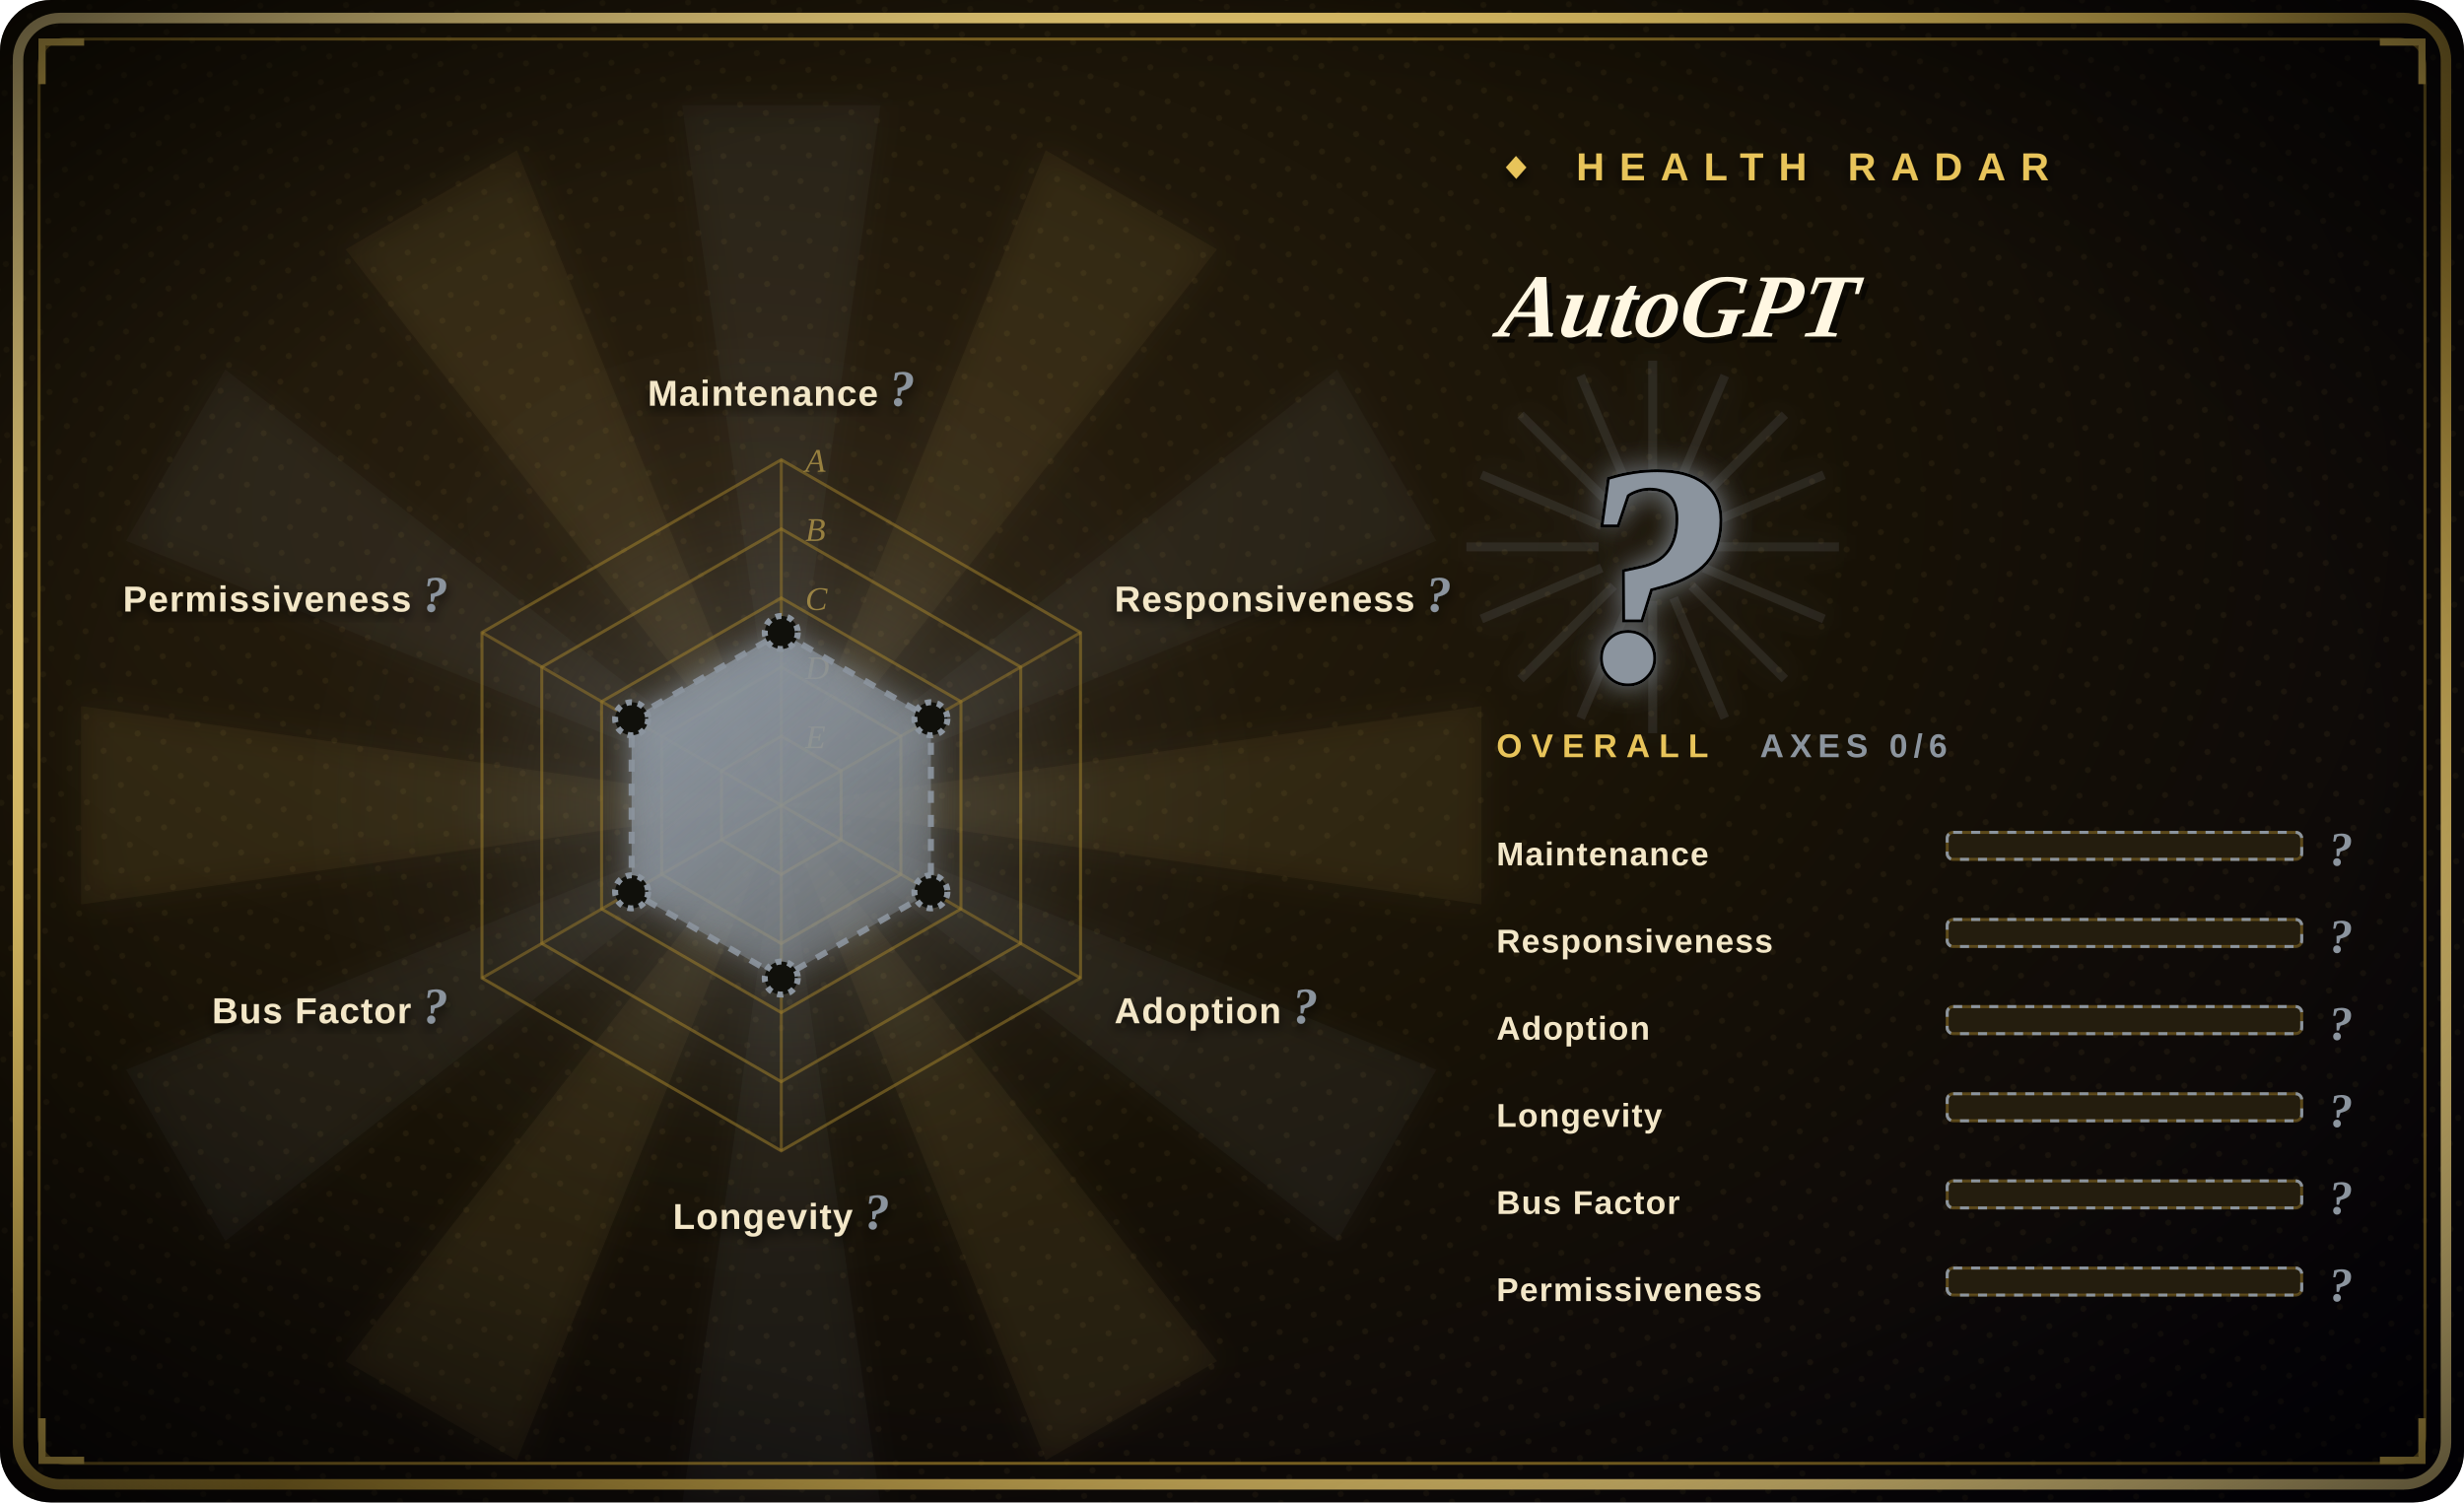
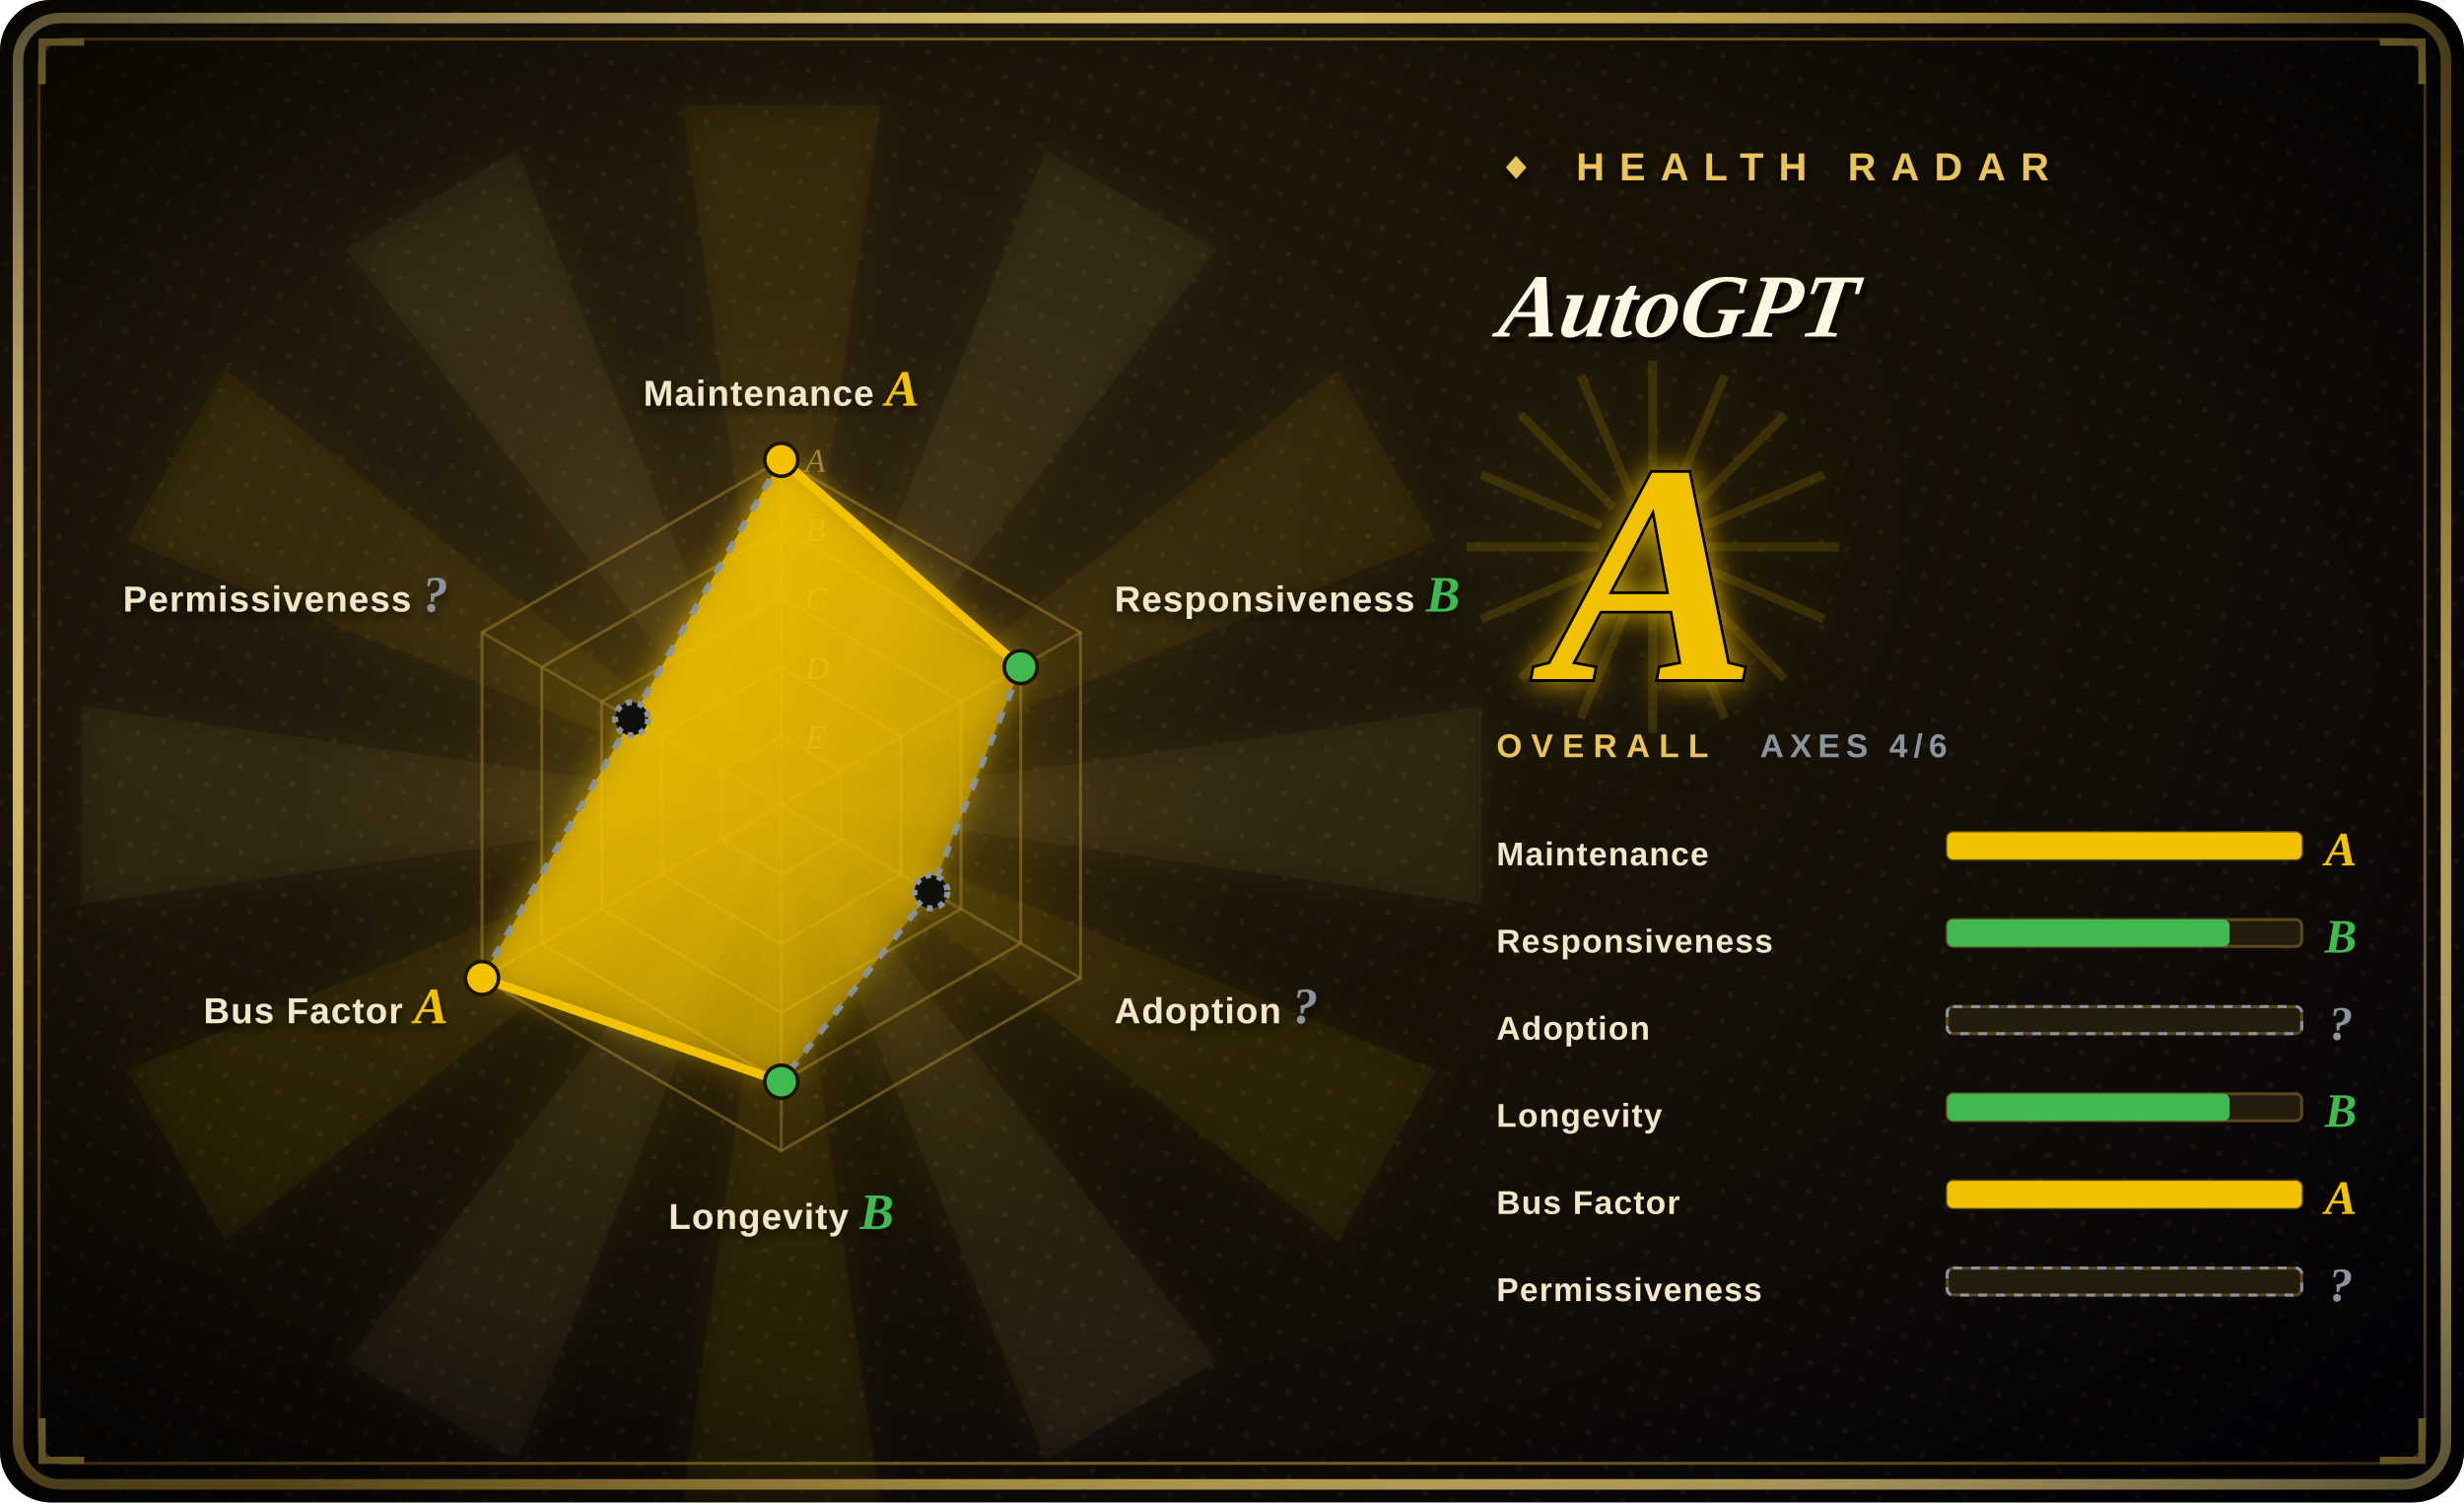
<svg xmlns="http://www.w3.org/2000/svg" width="820" height="500" viewBox="0 0 820 500">
  <defs>
    <radialGradient id="bg" cx="30%" cy="34%" r="90%">
      <stop offset="0%" stop-color="#2a2010" />
      <stop offset="48%" stop-color="#181206" />
      <stop offset="100%" stop-color="#05030a" />
    </radialGradient>
    <radialGradient id="vig" cx="50%" cy="50%" r="72%">
      <stop offset="62%" stop-color="#000000" stop-opacity="0" />
      <stop offset="100%" stop-color="#000000" stop-opacity="0.72" />
    </radialGradient>
    <linearGradient id="frame" x1="0" y1="0" x2="1" y2="1">
      <stop offset="0%" stop-color="#f6dd92" />
      <stop offset="45%" stop-color="#E8C45A" />
      <stop offset="55%" stop-color="#9c7d2a" />
      <stop offset="100%" stop-color="#f6dd92" />
    </linearGradient>
    <linearGradient id="poly" x1="0" y1="0" x2="0.7" y2="1">
-       <stop offset="0%" stop-color="#8B949E" stop-opacity="0.92" />
-       <stop offset="100%" stop-color="#8B949E" stop-opacity="0.34" />
+       <stop offset="0%" stop-color="#F2C200" stop-opacity="0.92" />
+       <stop offset="100%" stop-color="#F2C200" stop-opacity="0.34" />
    </linearGradient>
    <radialGradient id="halo" cx="50%" cy="50%" r="50%">
-       <stop offset="0%" stop-color="#8B949E" stop-opacity="0.34" />
-       <stop offset="68%" stop-color="#8B949E" stop-opacity="0.04" />
-       <stop offset="100%" stop-color="#8B949E" stop-opacity="0" />
+       <stop offset="0%" stop-color="#F2C200" stop-opacity="0.34" />
+       <stop offset="68%" stop-color="#F2C200" stop-opacity="0.04" />
+       <stop offset="100%" stop-color="#F2C200" stop-opacity="0" />
    </radialGradient>
    <filter id="glow" x="-60%" y="-60%" width="220%" height="220%">
      <feGaussianBlur stdDeviation="5" result="b" />
      <feMerge>
        <feMergeNode in="b" />
        <feMergeNode in="SourceGraphic" />
      </feMerge>
    </filter>
    <filter id="soft" x="-30%" y="-30%" width="160%" height="160%">
      <feDropShadow dx="0" dy="2" stdDeviation="2" flood-color="#000" flood-opacity="0.7" />
    </filter>
    <pattern id="halftone" width="9" height="9" patternUnits="userSpaceOnUse" patternTransform="rotate(18)">
      <circle cx="2" cy="2" r="1" fill="#E8C45A" fill-opacity="0.06" />
    </pattern>
  </defs>
  <rect width="820" height="500" rx="17" fill="url(#bg)" />
  <rect width="820" height="500" rx="17" fill="url(#halftone)" />
  <g opacity="0.5" filter="url(#glow)">
    <path d="M260,268 L493,235 L493,301 Z" fill="#E8C45A" fill-opacity="0.10" />
-     <path d="M260,268 L478,356 L445,413 Z" fill="#8B949E" fill-opacity="0.10" />
+     <path d="M260,268 L478,356 L445,413 Z" fill="#F2C200" fill-opacity="0.10" />
    <path d="M260,268 L405,453 L348,486 Z" fill="#E8C45A" fill-opacity="0.10" />
-     <path d="M260,268 L293,501 L227,501 Z" fill="#8B949E" fill-opacity="0.10" />
+     <path d="M260,268 L293,501 L227,501 Z" fill="#F2C200" fill-opacity="0.10" />
    <path d="M260,268 L172,486 L115,453 Z" fill="#E8C45A" fill-opacity="0.10" />
-     <path d="M260,268 L75,413 L42,356 Z" fill="#8B949E" fill-opacity="0.10" />
+     <path d="M260,268 L75,413 L42,356 Z" fill="#F2C200" fill-opacity="0.10" />
    <path d="M260,268 L27,301 L27,235 Z" fill="#E8C45A" fill-opacity="0.10" />
-     <path d="M260,268 L42,180 L75,123 Z" fill="#8B949E" fill-opacity="0.10" />
+     <path d="M260,268 L42,180 L75,123 Z" fill="#F2C200" fill-opacity="0.10" />
    <path d="M260,268 L115,83 L172,50 Z" fill="#E8C45A" fill-opacity="0.10" />
-     <path d="M260,268 L227,35 L293,35 Z" fill="#8B949E" fill-opacity="0.10" />
+     <path d="M260,268 L227,35 L293,35 Z" fill="#F2C200" fill-opacity="0.10" />
    <path d="M260,268 L348,50 L405,83 Z" fill="#E8C45A" fill-opacity="0.10" />
-     <path d="M260,268 L445,123 L478,180 Z" fill="#8B949E" fill-opacity="0.10" />
+     <path d="M260,268 L445,123 L478,180 Z" fill="#F2C200" fill-opacity="0.10" />
  </g>
  <circle cx="260" cy="268" r="161" fill="url(#halo)" />
  <rect x="6" y="6" width="808" height="488" rx="14" fill="none" stroke="url(#frame)" stroke-width="3.5" />
  <rect x="13" y="13" width="794" height="474" rx="9" fill="none" stroke="#9c7d2a" stroke-width="1" stroke-opacity="0.8" />
  <path d="M14,28 L14,14 L28,14" fill="none" stroke="#E8C45A" stroke-width="2.4" />
  <path d="M806,28 L806,14 L792,14" fill="none" stroke="#E8C45A" stroke-width="2.4" />
  <path d="M14,472 L14,486 L28,486" fill="none" stroke="#E8C45A" stroke-width="2.4" />
  <path d="M806,472 L806,486 L792,486" fill="none" stroke="#E8C45A" stroke-width="2.4" />
  <rect width="820" height="500" rx="17" fill="url(#vig)" />
  <polygon points="260.0,153.0 359.6,210.5 359.6,325.5 260.0,383.0 160.4,325.5 160.4,210.5" fill="none" stroke="#9c7d2a" stroke-opacity="0.55" stroke-width="1" />
  <polygon points="260.0,176.0 339.7,222.0 339.7,314.0 260.0,360.0 180.3,314.0 180.3,222.0" fill="none" stroke="#9c7d2a" stroke-opacity="0.55" stroke-width="1" />
  <polygon points="260.0,199.0 319.8,233.5 319.8,302.5 260.0,337.0 200.2,302.5 200.2,233.5" fill="none" stroke="#9c7d2a" stroke-opacity="0.55" stroke-width="1" />
  <polygon points="260.0,222.0 299.8,245.0 299.8,291.0 260.0,314.0 220.2,291.0 220.2,245.0" fill="none" stroke="#9c7d2a" stroke-opacity="0.55" stroke-width="1" />
  <polygon points="260.0,245.0 279.9,256.5 279.9,279.5 260.0,291.0 240.1,279.5 240.1,256.5" fill="none" stroke="#9c7d2a" stroke-opacity="0.55" stroke-width="1" />
  <line x1="260" y1="268" x2="260.0" y2="153.0" stroke="#9c7d2a" stroke-opacity="0.5" stroke-width="1" />
  <line x1="260" y1="268" x2="359.6" y2="210.5" stroke="#9c7d2a" stroke-opacity="0.5" stroke-width="1" />
  <line x1="260" y1="268" x2="359.6" y2="325.5" stroke="#9c7d2a" stroke-opacity="0.5" stroke-width="1" />
  <line x1="260" y1="268" x2="260.0" y2="383.0" stroke="#9c7d2a" stroke-opacity="0.5" stroke-width="1" />
  <line x1="260" y1="268" x2="160.4" y2="325.5" stroke="#9c7d2a" stroke-opacity="0.5" stroke-width="1" />
  <line x1="260" y1="268" x2="160.4" y2="210.5" stroke="#9c7d2a" stroke-opacity="0.5" stroke-width="1" />
  <text x="268" y="157.0" font-size="11" font-style="italic" fill="#E8C45A" fill-opacity="0.55" font-family="'Georgia','Times New Roman',serif">A</text>
  <text x="268" y="180.0" font-size="11" font-style="italic" fill="#E8C45A" fill-opacity="0.55" font-family="'Georgia','Times New Roman',serif">B</text>
  <text x="268" y="203.0" font-size="11" font-style="italic" fill="#E8C45A" fill-opacity="0.55" font-family="'Georgia','Times New Roman',serif">C</text>
  <text x="268" y="226.0" font-size="11" font-style="italic" fill="#E8C45A" fill-opacity="0.55" font-family="'Georgia','Times New Roman',serif">D</text>
  <text x="268" y="249.0" font-size="11" font-style="italic" fill="#E8C45A" fill-opacity="0.55" font-family="'Georgia','Times New Roman',serif">E</text>
-   <polygon points="260.0,210.5 309.8,239.2 309.8,296.8 260.0,325.5 210.2,296.8 210.2,239.2" fill="url(#poly)" filter="url(#glow)" />
-   <line x1="260.0" y1="210.5" x2="309.8" y2="239.2" stroke="#8B949E" stroke-width="2" stroke-dasharray="4 4" stroke-opacity="0.92" />
-   <line x1="309.8" y1="239.2" x2="309.8" y2="296.8" stroke="#8B949E" stroke-width="2" stroke-dasharray="4 4" stroke-opacity="0.92" />
-   <line x1="309.8" y1="296.8" x2="260.0" y2="325.5" stroke="#8B949E" stroke-width="2" stroke-dasharray="4 4" stroke-opacity="0.92" />
-   <line x1="260.0" y1="325.5" x2="210.2" y2="296.8" stroke="#8B949E" stroke-width="2" stroke-dasharray="4 4" stroke-opacity="0.92" />
-   <line x1="210.2" y1="296.8" x2="210.2" y2="239.2" stroke="#8B949E" stroke-width="2" stroke-dasharray="4 4" stroke-opacity="0.92" />
-   <line x1="210.2" y1="239.2" x2="260.0" y2="210.5" stroke="#8B949E" stroke-width="2" stroke-dasharray="4 4" stroke-opacity="0.92" />
-   <circle cx="260.0" cy="210.5" r="5.5" fill="#10100b" stroke="#8B949E" stroke-width="2" stroke-dasharray="2 2" />
-   <circle cx="309.8" cy="239.2" r="5.5" fill="#10100b" stroke="#8B949E" stroke-width="2" stroke-dasharray="2 2" />
+   <polygon points="260.0,153.0 339.7,222.0 309.8,296.8 260.0,360.0 160.4,325.5 210.2,239.2" fill="url(#poly)" filter="url(#glow)" />
+   <line x1="260.0" y1="153.0" x2="339.7" y2="222.0" stroke="#F2C200" stroke-width="3" />
+   <line x1="339.7" y1="222.0" x2="309.8" y2="296.8" stroke="#8B949E" stroke-width="2" stroke-dasharray="4 4" stroke-opacity="0.92" />
+   <line x1="309.8" y1="296.8" x2="260.0" y2="360.0" stroke="#8B949E" stroke-width="2" stroke-dasharray="4 4" stroke-opacity="0.92" />
+   <line x1="260.0" y1="360.0" x2="160.4" y2="325.5" stroke="#F2C200" stroke-width="3" />
+   <line x1="160.4" y1="325.5" x2="210.2" y2="239.2" stroke="#8B949E" stroke-width="2" stroke-dasharray="4 4" stroke-opacity="0.92" />
+   <line x1="210.2" y1="239.2" x2="260.0" y2="153.0" stroke="#8B949E" stroke-width="2" stroke-dasharray="4 4" stroke-opacity="0.92" />
+   <circle cx="260.0" cy="153.0" r="5.5" fill="#F2C200" stroke="#1a1306" stroke-width="1.2" />
+   <circle cx="339.7" cy="222.0" r="5.5" fill="#3FB950" stroke="#1a1306" stroke-width="1.2" />
  <circle cx="309.8" cy="296.8" r="5.5" fill="#10100b" stroke="#8B949E" stroke-width="2" stroke-dasharray="2 2" />
-   <circle cx="260.0" cy="325.5" r="5.5" fill="#10100b" stroke="#8B949E" stroke-width="2" stroke-dasharray="2 2" />
-   <circle cx="210.2" cy="296.8" r="5.5" fill="#10100b" stroke="#8B949E" stroke-width="2" stroke-dasharray="2 2" />
+   <circle cx="260.0" cy="360.0" r="5.5" fill="#3FB950" stroke="#1a1306" stroke-width="1.2" />
+   <circle cx="160.4" cy="325.5" r="5.5" fill="#F2C200" stroke="#1a1306" stroke-width="1.2" />
  <circle cx="210.2" cy="239.2" r="5.5" fill="#10100b" stroke="#8B949E" stroke-width="2" stroke-dasharray="2 2" />
-   <text x="260.0" y="135.0" font-size="12" font-weight="900" fill="#f3e7c8" text-anchor="middle" font-family="'Arial Black','Helvetica Neue',Arial,sans-serif" letter-spacing="0.4" filter="url(#soft)">Maintenance <tspan fill="#8B949E" font-family="'Georgia','Times New Roman',serif" font-style="italic" font-size="17">?</tspan>
+   <text x="260.0" y="135.0" font-size="12" font-weight="900" fill="#f3e7c8" text-anchor="middle" font-family="'Arial Black','Helvetica Neue',Arial,sans-serif" letter-spacing="0.4" filter="url(#soft)">Maintenance <tspan fill="#F2C200" font-family="'Georgia','Times New Roman',serif" font-style="italic" font-size="17">A</tspan>
  </text>
-   <text x="370.9" y="203.5" font-size="12" font-weight="900" fill="#f3e7c8" text-anchor="start" font-family="'Arial Black','Helvetica Neue',Arial,sans-serif" letter-spacing="0.4" filter="url(#soft)">Responsiveness <tspan fill="#8B949E" font-family="'Georgia','Times New Roman',serif" font-style="italic" font-size="17">?</tspan>
+   <text x="370.9" y="203.5" font-size="12" font-weight="900" fill="#f3e7c8" text-anchor="start" font-family="'Arial Black','Helvetica Neue',Arial,sans-serif" letter-spacing="0.4" filter="url(#soft)">Responsiveness <tspan fill="#3FB950" font-family="'Georgia','Times New Roman',serif" font-style="italic" font-size="17">B</tspan>
  </text>
  <text x="370.9" y="340.5" font-size="12" font-weight="900" fill="#f3e7c8" text-anchor="start" font-family="'Arial Black','Helvetica Neue',Arial,sans-serif" letter-spacing="0.4" filter="url(#soft)">Adoption <tspan fill="#8B949E" font-family="'Georgia','Times New Roman',serif" font-style="italic" font-size="17">?</tspan>
  </text>
-   <text x="260.0" y="409.0" font-size="12" font-weight="900" fill="#f3e7c8" text-anchor="middle" font-family="'Arial Black','Helvetica Neue',Arial,sans-serif" letter-spacing="0.4" filter="url(#soft)">Longevity <tspan fill="#8B949E" font-family="'Georgia','Times New Roman',serif" font-style="italic" font-size="17">?</tspan>
+   <text x="260.0" y="409.0" font-size="12" font-weight="900" fill="#f3e7c8" text-anchor="middle" font-family="'Arial Black','Helvetica Neue',Arial,sans-serif" letter-spacing="0.4" filter="url(#soft)">Longevity <tspan fill="#3FB950" font-family="'Georgia','Times New Roman',serif" font-style="italic" font-size="17">B</tspan>
  </text>
-   <text x="149.1" y="340.5" font-size="12" font-weight="900" fill="#f3e7c8" text-anchor="end" font-family="'Arial Black','Helvetica Neue',Arial,sans-serif" letter-spacing="0.4" filter="url(#soft)">Bus Factor <tspan fill="#8B949E" font-family="'Georgia','Times New Roman',serif" font-style="italic" font-size="17">?</tspan>
+   <text x="149.1" y="340.5" font-size="12" font-weight="900" fill="#f3e7c8" text-anchor="end" font-family="'Arial Black','Helvetica Neue',Arial,sans-serif" letter-spacing="0.4" filter="url(#soft)">Bus Factor <tspan fill="#F2C200" font-family="'Georgia','Times New Roman',serif" font-style="italic" font-size="17">A</tspan>
  </text>
  <text x="149.1" y="203.5" font-size="12" font-weight="900" fill="#f3e7c8" text-anchor="end" font-family="'Arial Black','Helvetica Neue',Arial,sans-serif" letter-spacing="0.4" filter="url(#soft)">Permissiveness <tspan fill="#8B949E" font-family="'Georgia','Times New Roman',serif" font-style="italic" font-size="17">?</tspan>
  </text>
  <text x="498" y="60" font-size="13" letter-spacing="5" fill="#E8C45A" font-weight="900" font-family="'Arial Black','Helvetica Neue',Arial,sans-serif" filter="url(#soft)">◆ HEALTH RADAR</text>
  <g transform="translate(498,112) skewX(-9)">
    <text x="2" y="2" font-size="30" font-weight="900" font-style="italic" fill="#000" fill-opacity="0.6" font-family="'Georgia','Times New Roman',serif">AutoGPT</text>
    <text x="0" y="0" font-size="30" font-weight="900" font-style="italic" fill="#fff7e2" font-family="'Georgia','Times New Roman',serif">AutoGPT</text>
  </g>
  <line x1="498" y1="124" x2="648" y2="124" stroke="url(#frame)" stroke-width="2" />
  <g opacity="0.85" filter="url(#glow)">
-     <line x1="568" y1="182" x2="612" y2="182" stroke="#8B949E" stroke-opacity="0.16" stroke-width="3" />
-     <line x1="567" y1="189" x2="607" y2="206" stroke="#8B949E" stroke-opacity="0.16" stroke-width="3" />
-     <line x1="563" y1="195" x2="594" y2="226" stroke="#8B949E" stroke-opacity="0.16" stroke-width="3" />
-     <line x1="557" y1="199" x2="574" y2="239" stroke="#8B949E" stroke-opacity="0.16" stroke-width="3" />
-     <line x1="550" y1="200" x2="550" y2="244" stroke="#8B949E" stroke-opacity="0.16" stroke-width="3" />
-     <line x1="543" y1="199" x2="526" y2="239" stroke="#8B949E" stroke-opacity="0.16" stroke-width="3" />
-     <line x1="537" y1="195" x2="506" y2="226" stroke="#8B949E" stroke-opacity="0.16" stroke-width="3" />
-     <line x1="533" y1="189" x2="493" y2="206" stroke="#8B949E" stroke-opacity="0.16" stroke-width="3" />
-     <line x1="532" y1="182" x2="488" y2="182" stroke="#8B949E" stroke-opacity="0.16" stroke-width="3" />
-     <line x1="533" y1="175" x2="493" y2="158" stroke="#8B949E" stroke-opacity="0.16" stroke-width="3" />
-     <line x1="537" y1="169" x2="506" y2="138" stroke="#8B949E" stroke-opacity="0.16" stroke-width="3" />
-     <line x1="543" y1="165" x2="526" y2="125" stroke="#8B949E" stroke-opacity="0.16" stroke-width="3" />
-     <line x1="550" y1="164" x2="550" y2="120" stroke="#8B949E" stroke-opacity="0.16" stroke-width="3" />
-     <line x1="557" y1="165" x2="574" y2="125" stroke="#8B949E" stroke-opacity="0.16" stroke-width="3" />
-     <line x1="563" y1="169" x2="594" y2="138" stroke="#8B949E" stroke-opacity="0.16" stroke-width="3" />
-     <line x1="567" y1="175" x2="607" y2="158" stroke="#8B949E" stroke-opacity="0.16" stroke-width="3" />
+     <line x1="568" y1="182" x2="612" y2="182" stroke="#F2C200" stroke-opacity="0.16" stroke-width="3" />
+     <line x1="567" y1="189" x2="607" y2="206" stroke="#F2C200" stroke-opacity="0.16" stroke-width="3" />
+     <line x1="563" y1="195" x2="594" y2="226" stroke="#F2C200" stroke-opacity="0.16" stroke-width="3" />
+     <line x1="557" y1="199" x2="574" y2="239" stroke="#F2C200" stroke-opacity="0.16" stroke-width="3" />
+     <line x1="550" y1="200" x2="550" y2="244" stroke="#F2C200" stroke-opacity="0.16" stroke-width="3" />
+     <line x1="543" y1="199" x2="526" y2="239" stroke="#F2C200" stroke-opacity="0.16" stroke-width="3" />
+     <line x1="537" y1="195" x2="506" y2="226" stroke="#F2C200" stroke-opacity="0.16" stroke-width="3" />
+     <line x1="533" y1="189" x2="493" y2="206" stroke="#F2C200" stroke-opacity="0.16" stroke-width="3" />
+     <line x1="532" y1="182" x2="488" y2="182" stroke="#F2C200" stroke-opacity="0.16" stroke-width="3" />
+     <line x1="533" y1="175" x2="493" y2="158" stroke="#F2C200" stroke-opacity="0.16" stroke-width="3" />
+     <line x1="537" y1="169" x2="506" y2="138" stroke="#F2C200" stroke-opacity="0.16" stroke-width="3" />
+     <line x1="543" y1="165" x2="526" y2="125" stroke="#F2C200" stroke-opacity="0.16" stroke-width="3" />
+     <line x1="550" y1="164" x2="550" y2="120" stroke="#F2C200" stroke-opacity="0.16" stroke-width="3" />
+     <line x1="557" y1="165" x2="574" y2="125" stroke="#F2C200" stroke-opacity="0.16" stroke-width="3" />
+     <line x1="563" y1="169" x2="594" y2="138" stroke="#F2C200" stroke-opacity="0.16" stroke-width="3" />
+     <line x1="567" y1="175" x2="607" y2="158" stroke="#F2C200" stroke-opacity="0.16" stroke-width="3" />
  </g>
-   <text x="550" y="226" font-size="104" font-weight="900" font-style="italic" text-anchor="middle" fill="#8B949E" stroke="#000" stroke-width="2" paint-order="stroke" font-family="'Georgia','Times New Roman',serif" filter="url(#glow)">?</text>
+   <text x="550" y="226" font-size="104" font-weight="900" font-style="italic" text-anchor="middle" fill="#F2C200" stroke="#000" stroke-width="2" paint-order="stroke" font-family="'Georgia','Times New Roman',serif" filter="url(#glow)">A</text>
  <text x="498" y="252" font-size="11" letter-spacing="3" fill="#E8C45A" font-family="'Arial Black','Helvetica Neue',Arial,sans-serif" font-weight="900">OVERALL</text>
-   <text x="648" y="252" font-size="11" letter-spacing="2" fill="#8B949E" font-family="'Arial Black','Helvetica Neue',Arial,sans-serif" font-weight="900" text-anchor="end">AXES 0/6</text>
+   <text x="648" y="252" font-size="11" letter-spacing="2" fill="#8B949E" font-family="'Arial Black','Helvetica Neue',Arial,sans-serif" font-weight="900" text-anchor="end">AXES 4/6</text>
  <text x="498" y="288" font-size="11" font-weight="900" fill="#f3e7c8" font-family="'Arial Black','Helvetica Neue',Arial,sans-serif" letter-spacing="0.4">Maintenance</text>
  <rect x="648" y="277" width="118" height="9" rx="2" fill="#241d0e" stroke="#9c7d2a" stroke-opacity="0.5" />
-   <rect x="648" y="277" width="118" height="9" rx="2" fill="none" stroke="#8B949E" stroke-dasharray="3 3" />
-   <text x="779" y="288" font-size="16" font-weight="900" font-style="italic" fill="#8B949E" font-family="'Georgia','Times New Roman',serif" text-anchor="middle">?</text>
+   <rect x="648" y="277" width="118" height="9" rx="2" fill="#F2C200" />
+   <text x="779" y="288" font-size="16" font-weight="900" font-style="italic" fill="#F2C200" font-family="'Georgia','Times New Roman',serif" text-anchor="middle">A</text>
  <text x="498" y="317" font-size="11" font-weight="900" fill="#f3e7c8" font-family="'Arial Black','Helvetica Neue',Arial,sans-serif" letter-spacing="0.4">Responsiveness</text>
  <rect x="648" y="306" width="118" height="9" rx="2" fill="#241d0e" stroke="#9c7d2a" stroke-opacity="0.5" />
-   <rect x="648" y="306" width="118" height="9" rx="2" fill="none" stroke="#8B949E" stroke-dasharray="3 3" />
-   <text x="779" y="317" font-size="16" font-weight="900" font-style="italic" fill="#8B949E" font-family="'Georgia','Times New Roman',serif" text-anchor="middle">?</text>
+   <rect x="648" y="306" width="94" height="9" rx="2" fill="#3FB950" />
+   <text x="779" y="317" font-size="16" font-weight="900" font-style="italic" fill="#3FB950" font-family="'Georgia','Times New Roman',serif" text-anchor="middle">B</text>
  <text x="498" y="346" font-size="11" font-weight="900" fill="#f3e7c8" font-family="'Arial Black','Helvetica Neue',Arial,sans-serif" letter-spacing="0.4">Adoption</text>
  <rect x="648" y="335" width="118" height="9" rx="2" fill="#241d0e" stroke="#9c7d2a" stroke-opacity="0.5" />
  <rect x="648" y="335" width="118" height="9" rx="2" fill="none" stroke="#8B949E" stroke-dasharray="3 3" />
  <text x="779" y="346" font-size="16" font-weight="900" font-style="italic" fill="#8B949E" font-family="'Georgia','Times New Roman',serif" text-anchor="middle">?</text>
  <text x="498" y="375" font-size="11" font-weight="900" fill="#f3e7c8" font-family="'Arial Black','Helvetica Neue',Arial,sans-serif" letter-spacing="0.4">Longevity</text>
  <rect x="648" y="364" width="118" height="9" rx="2" fill="#241d0e" stroke="#9c7d2a" stroke-opacity="0.5" />
-   <rect x="648" y="364" width="118" height="9" rx="2" fill="none" stroke="#8B949E" stroke-dasharray="3 3" />
-   <text x="779" y="375" font-size="16" font-weight="900" font-style="italic" fill="#8B949E" font-family="'Georgia','Times New Roman',serif" text-anchor="middle">?</text>
+   <rect x="648" y="364" width="94" height="9" rx="2" fill="#3FB950" />
+   <text x="779" y="375" font-size="16" font-weight="900" font-style="italic" fill="#3FB950" font-family="'Georgia','Times New Roman',serif" text-anchor="middle">B</text>
  <text x="498" y="404" font-size="11" font-weight="900" fill="#f3e7c8" font-family="'Arial Black','Helvetica Neue',Arial,sans-serif" letter-spacing="0.4">Bus Factor</text>
  <rect x="648" y="393" width="118" height="9" rx="2" fill="#241d0e" stroke="#9c7d2a" stroke-opacity="0.5" />
-   <rect x="648" y="393" width="118" height="9" rx="2" fill="none" stroke="#8B949E" stroke-dasharray="3 3" />
-   <text x="779" y="404" font-size="16" font-weight="900" font-style="italic" fill="#8B949E" font-family="'Georgia','Times New Roman',serif" text-anchor="middle">?</text>
+   <rect x="648" y="393" width="118" height="9" rx="2" fill="#F2C200" />
+   <text x="779" y="404" font-size="16" font-weight="900" font-style="italic" fill="#F2C200" font-family="'Georgia','Times New Roman',serif" text-anchor="middle">A</text>
  <text x="498" y="433" font-size="11" font-weight="900" fill="#f3e7c8" font-family="'Arial Black','Helvetica Neue',Arial,sans-serif" letter-spacing="0.4">Permissiveness</text>
  <rect x="648" y="422" width="118" height="9" rx="2" fill="#241d0e" stroke="#9c7d2a" stroke-opacity="0.5" />
  <rect x="648" y="422" width="118" height="9" rx="2" fill="none" stroke="#8B949E" stroke-dasharray="3 3" />
  <text x="779" y="433" font-size="16" font-weight="900" font-style="italic" fill="#8B949E" font-family="'Georgia','Times New Roman',serif" text-anchor="middle">?</text>
</svg>
